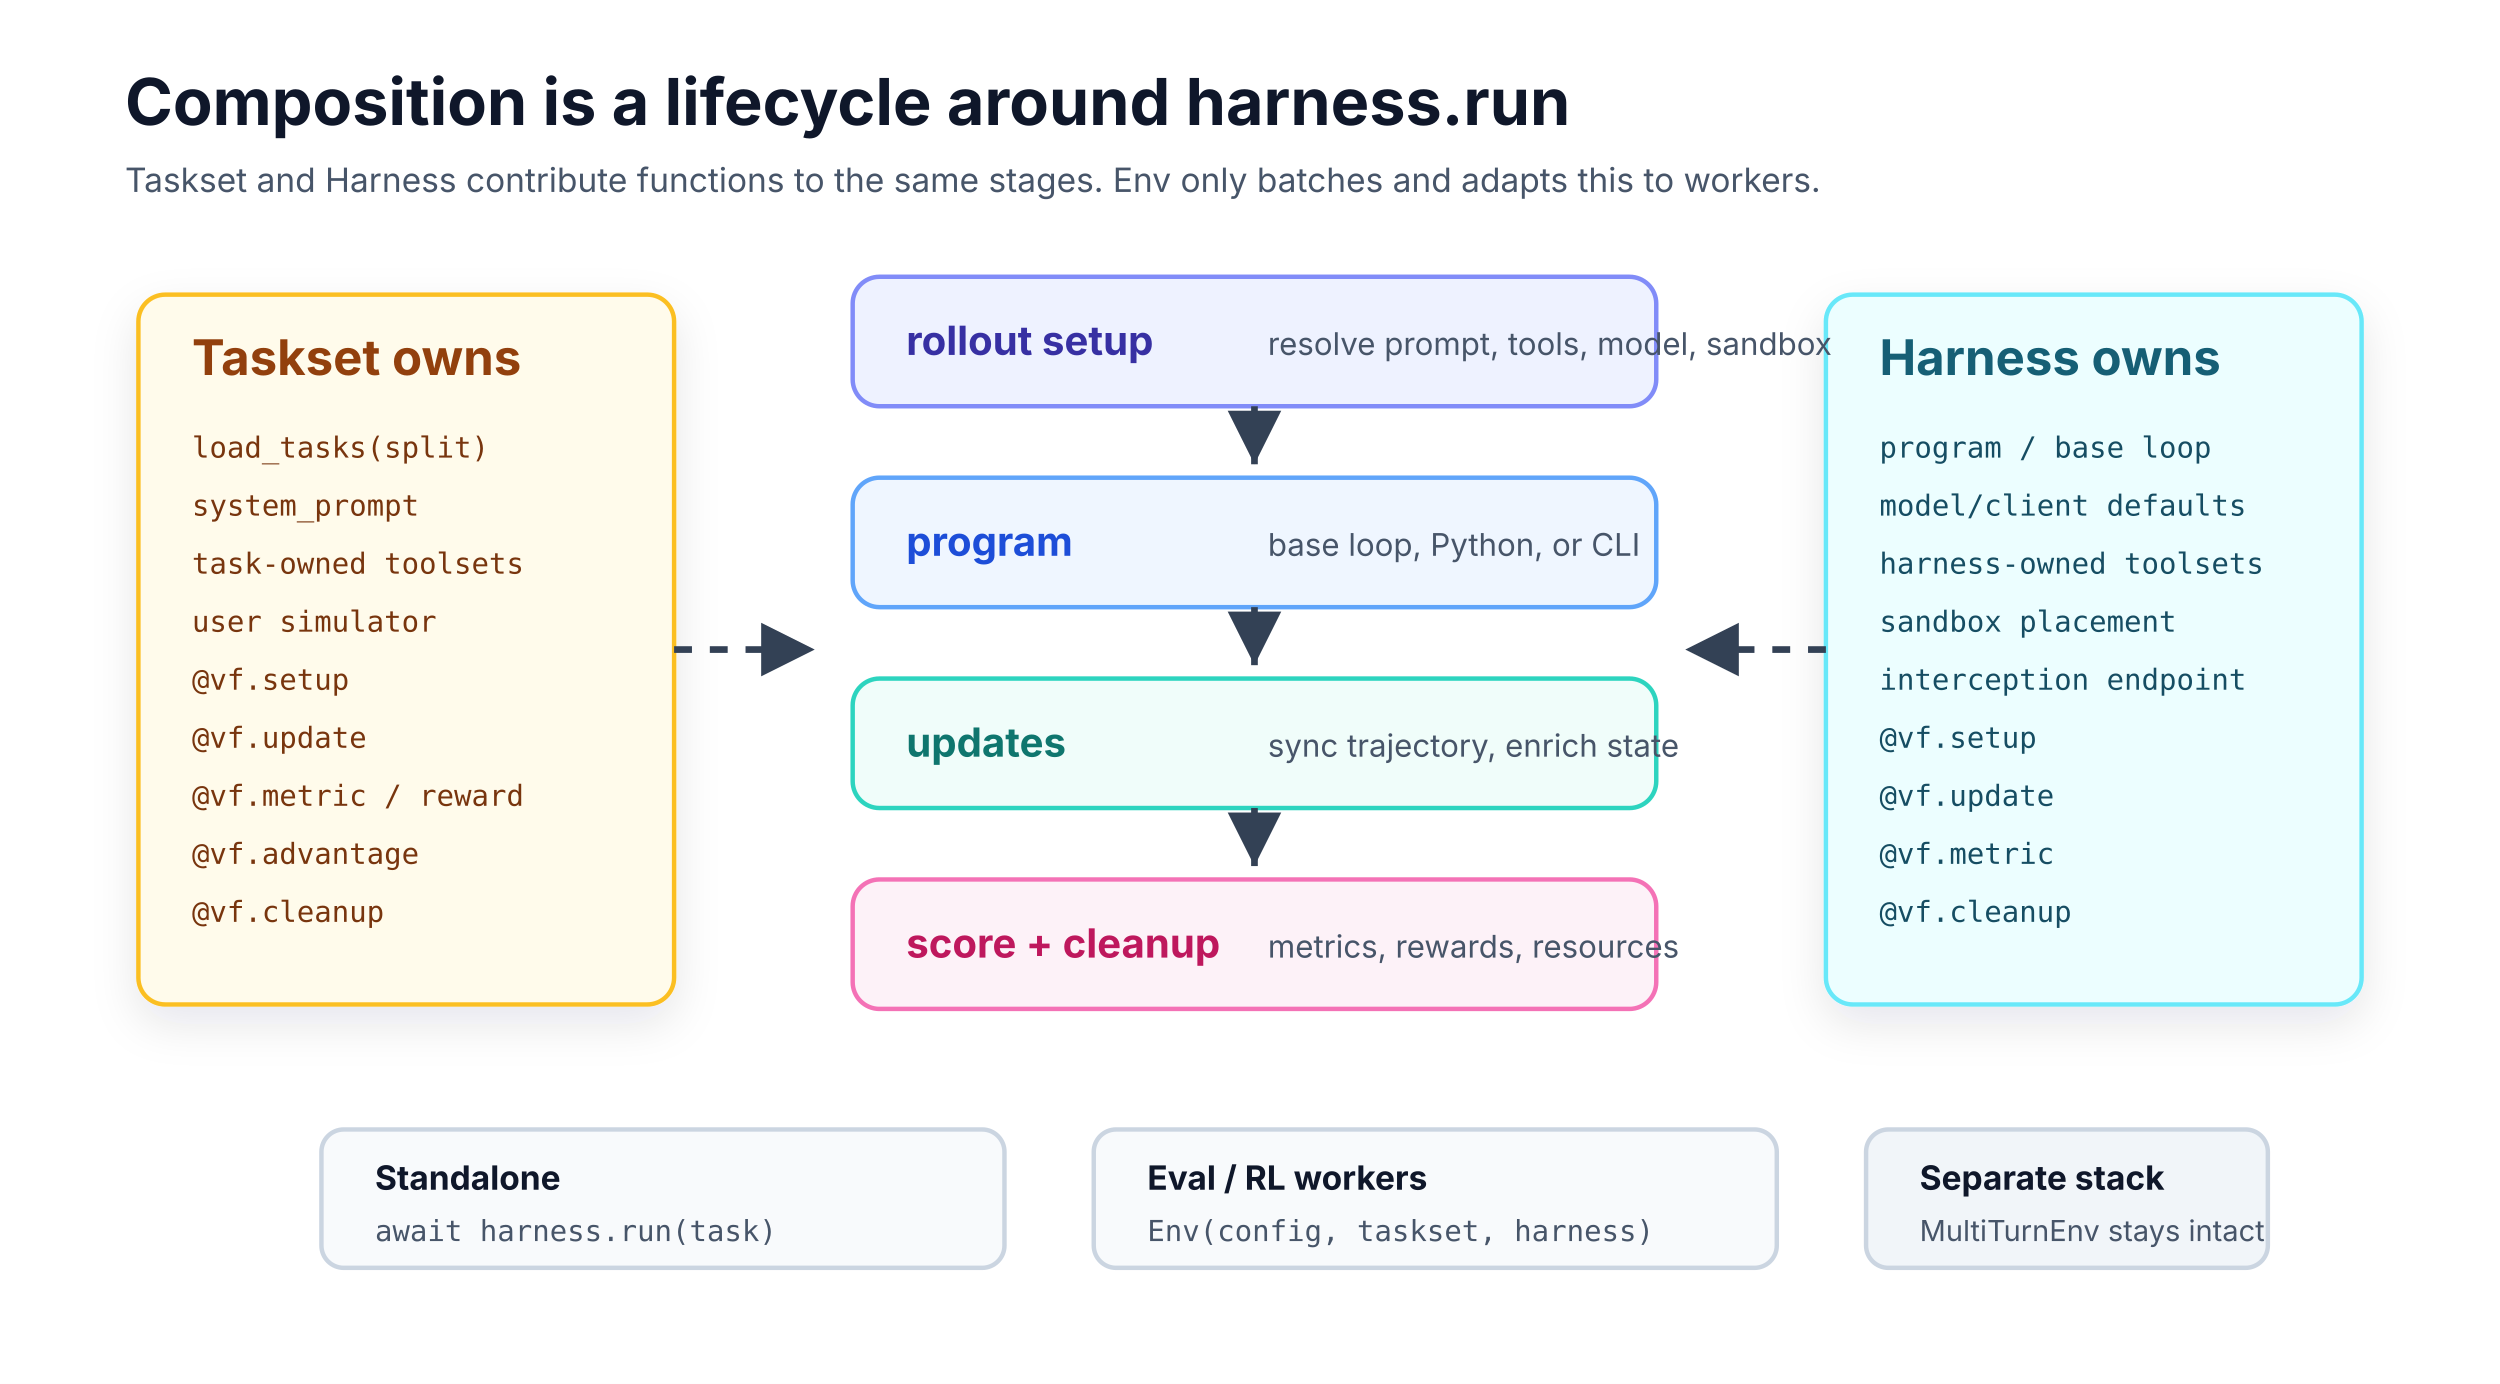
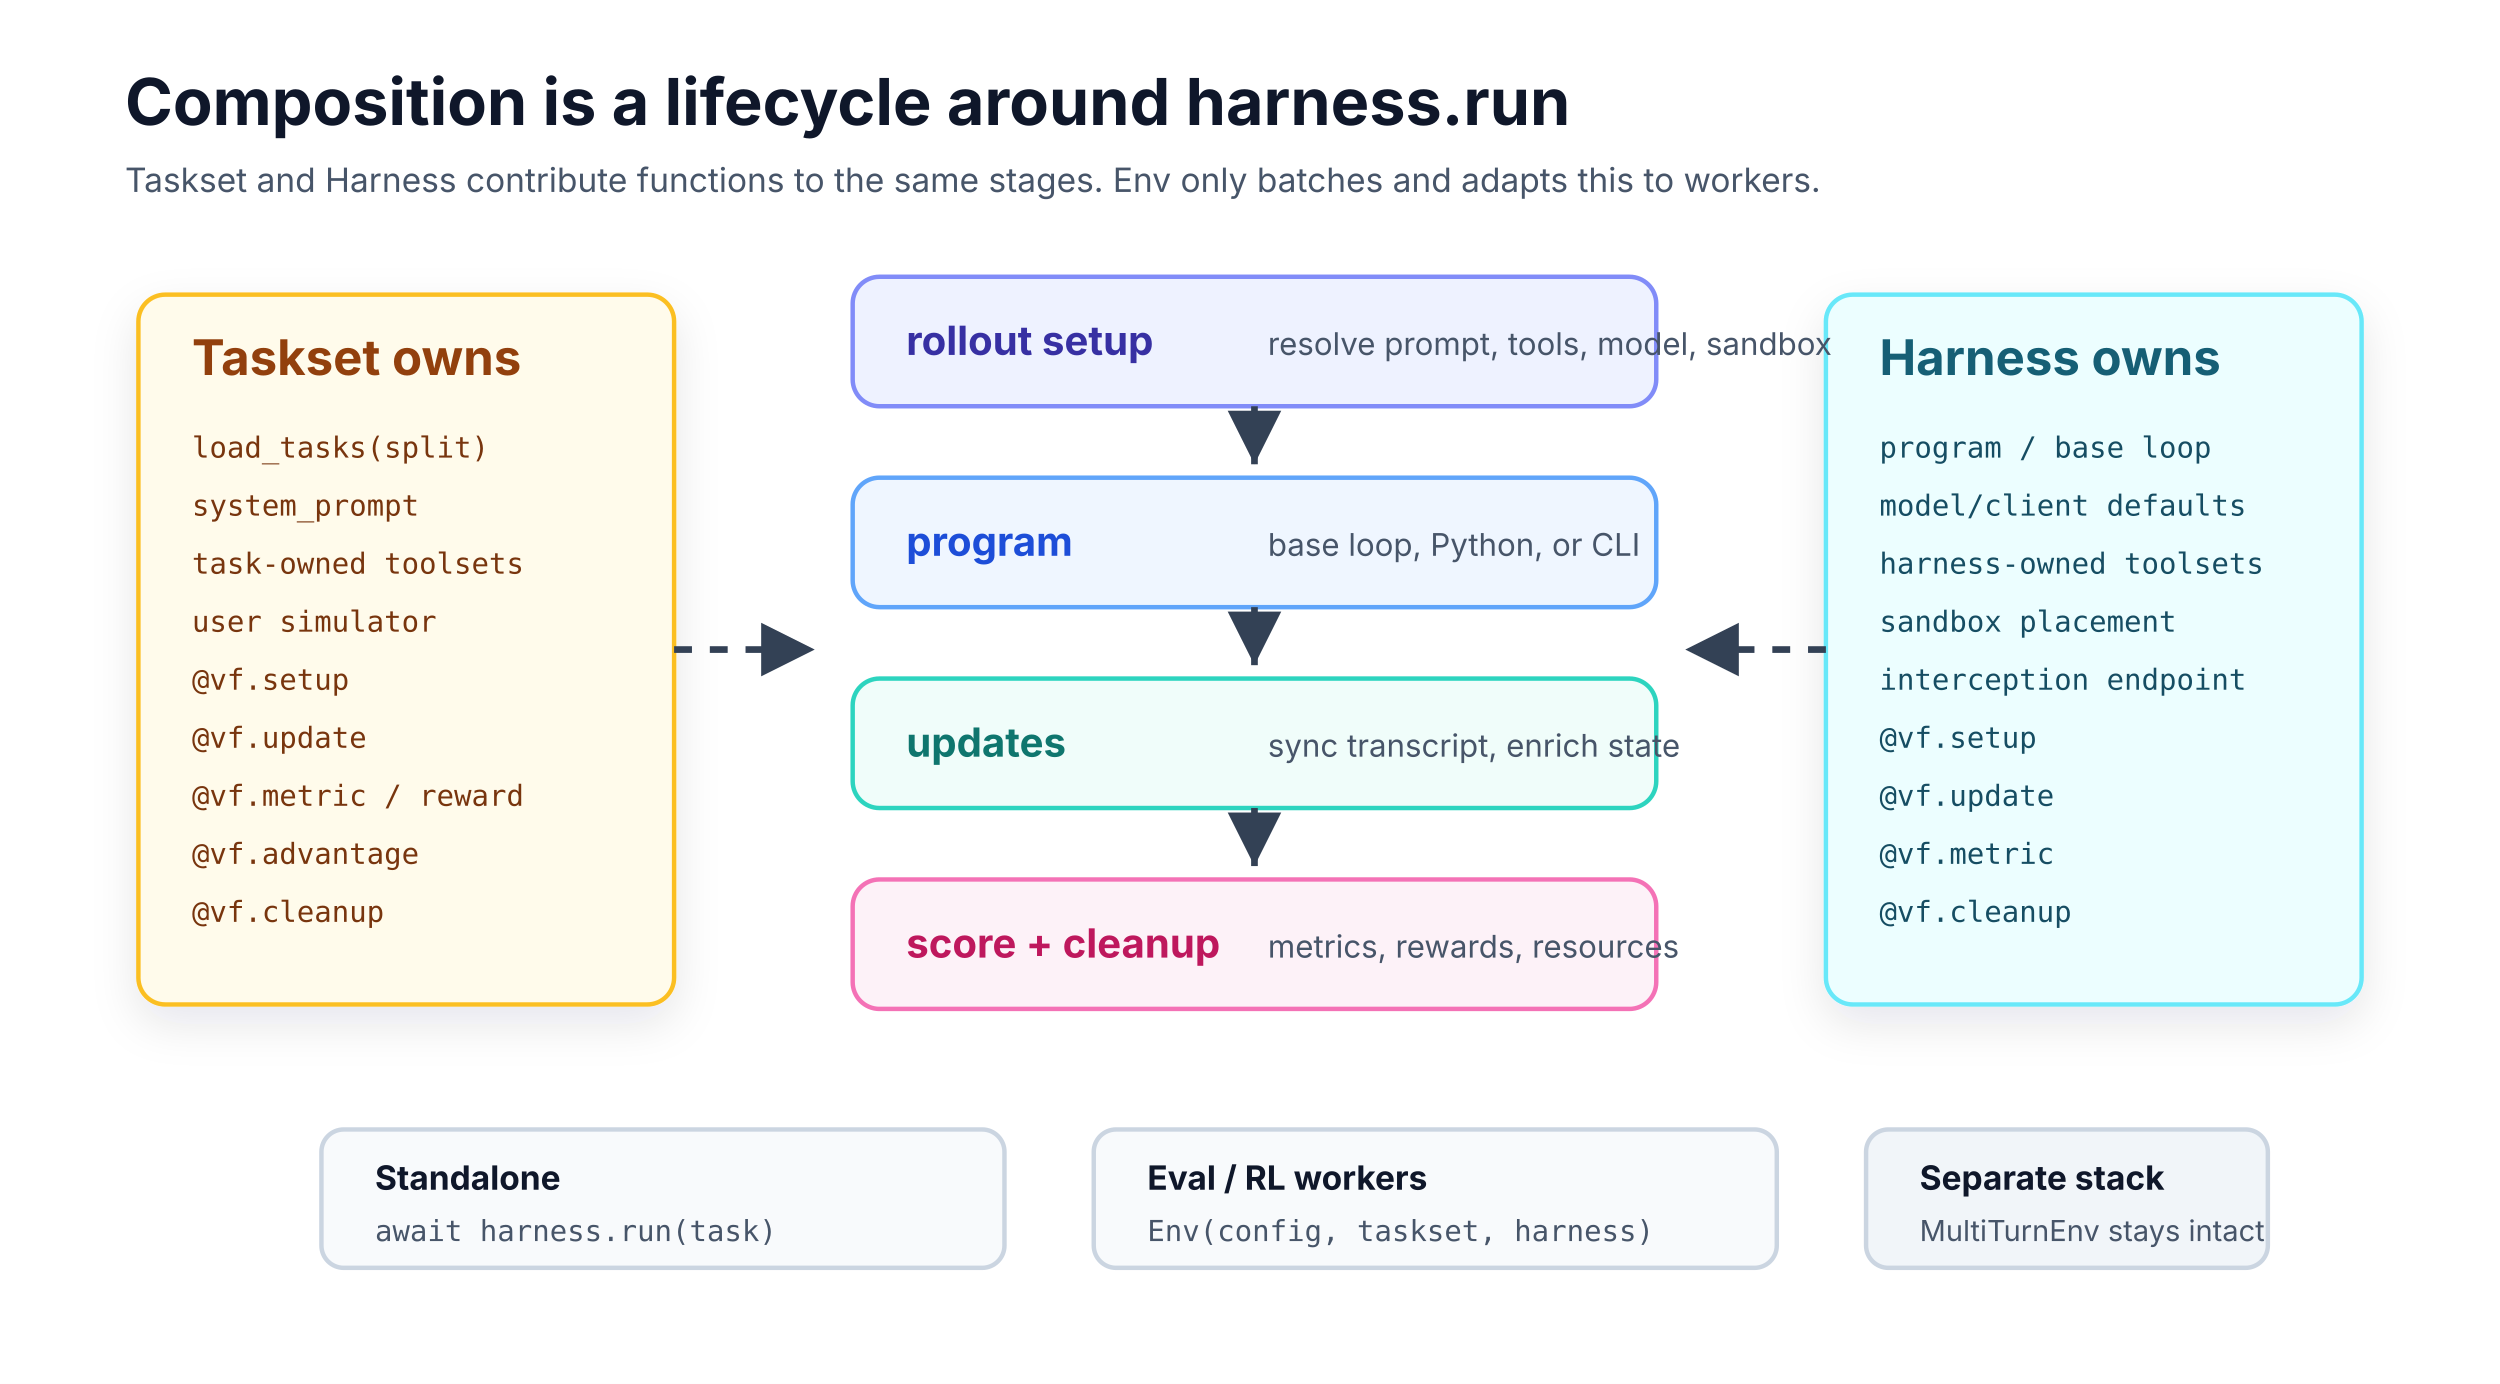
<svg xmlns="http://www.w3.org/2000/svg" width="1120" height="620" viewBox="0 0 1120 620" role="img" aria-labelledby="title desc">
  <defs>
    <marker id="arrow" markerWidth="12" markerHeight="12" refX="10" refY="6" orient="auto">
      <path d="M2,2 L10,6 L2,10 Z" fill="#334155" />
    </marker>
    <filter id="shadow" x="-20%" y="-20%" width="140%" height="140%">
      <feDropShadow dx="0" dy="8" stdDeviation="10" flood-color="#101828" flood-opacity="0.10" />
    </filter>
  </defs>
  <rect width="1120" height="620" fill="#ffffff" />
  <text x="56" y="56" font-family="Inter, ui-sans-serif, system-ui, sans-serif" font-size="29" font-weight="700" fill="#0f172a">Composition is a lifecycle around harness.run</text>
  <text x="56" y="86" font-family="Inter, ui-sans-serif, system-ui, sans-serif" font-size="15" fill="#475569">Taskset and Harness contribute functions to the same stages. Env only batches and adapts this to workers.</text>
  <g filter="url(#shadow)">
    <rect x="62" y="132" width="240" height="318" rx="12" fill="#fffbeb" stroke="#fbbf24" stroke-width="2" />
    <text x="86" y="168" font-family="Inter, ui-sans-serif, system-ui, sans-serif" font-size="22" font-weight="700" fill="#92400e">Taskset owns</text>
    <text x="86" y="205" font-family="ui-monospace, SFMono-Regular, Menlo, monospace" font-size="13" fill="#78350f">load_tasks(split)</text>
    <text x="86" y="231" font-family="ui-monospace, SFMono-Regular, Menlo, monospace" font-size="13" fill="#78350f">system_prompt</text>
    <text x="86" y="257" font-family="ui-monospace, SFMono-Regular, Menlo, monospace" font-size="13" fill="#78350f">task-owned toolsets</text>
    <text x="86" y="283" font-family="ui-monospace, SFMono-Regular, Menlo, monospace" font-size="13" fill="#78350f">user simulator</text>
    <text x="86" y="309" font-family="ui-monospace, SFMono-Regular, Menlo, monospace" font-size="13" fill="#78350f">@vf.setup</text>
    <text x="86" y="335" font-family="ui-monospace, SFMono-Regular, Menlo, monospace" font-size="13" fill="#78350f">@vf.update</text>
    <text x="86" y="361" font-family="ui-monospace, SFMono-Regular, Menlo, monospace" font-size="13" fill="#78350f">@vf.metric / reward</text>
    <text x="86" y="387" font-family="ui-monospace, SFMono-Regular, Menlo, monospace" font-size="13" fill="#78350f">@vf.advantage</text>
    <text x="86" y="413" font-family="ui-monospace, SFMono-Regular, Menlo, monospace" font-size="13" fill="#78350f">@vf.cleanup</text>
  </g>
  <g filter="url(#shadow)">
    <rect x="818" y="132" width="240" height="318" rx="12" fill="#ecfeff" stroke="#67e8f9" stroke-width="2" />
    <text x="842" y="168" font-family="Inter, ui-sans-serif, system-ui, sans-serif" font-size="22" font-weight="700" fill="#155e75">Harness owns</text>
    <text x="842" y="205" font-family="ui-monospace, SFMono-Regular, Menlo, monospace" font-size="13" fill="#164e63">program / base loop</text>
    <text x="842" y="231" font-family="ui-monospace, SFMono-Regular, Menlo, monospace" font-size="13" fill="#164e63">model/client defaults</text>
    <text x="842" y="257" font-family="ui-monospace, SFMono-Regular, Menlo, monospace" font-size="13" fill="#164e63">harness-owned toolsets</text>
    <text x="842" y="283" font-family="ui-monospace, SFMono-Regular, Menlo, monospace" font-size="13" fill="#164e63">sandbox placement</text>
    <text x="842" y="309" font-family="ui-monospace, SFMono-Regular, Menlo, monospace" font-size="13" fill="#164e63">interception endpoint</text>
    <text x="842" y="335" font-family="ui-monospace, SFMono-Regular, Menlo, monospace" font-size="13" fill="#164e63">@vf.setup</text>
    <text x="842" y="361" font-family="ui-monospace, SFMono-Regular, Menlo, monospace" font-size="13" fill="#164e63">@vf.update</text>
    <text x="842" y="387" font-family="ui-monospace, SFMono-Regular, Menlo, monospace" font-size="13" fill="#164e63">@vf.metric</text>
    <text x="842" y="413" font-family="ui-monospace, SFMono-Regular, Menlo, monospace" font-size="13" fill="#164e63">@vf.cleanup</text>
  </g>
  <g>
    <rect x="382" y="124" width="360" height="58" rx="12" fill="#eef2ff" stroke="#818cf8" stroke-width="2" />
    <text x="406" y="159" font-family="Inter, ui-sans-serif, system-ui, sans-serif" font-size="18" font-weight="700" fill="#3730a3">rollout setup</text>
    <text x="568" y="159" font-family="Inter, ui-sans-serif, system-ui, sans-serif" font-size="14" fill="#475569">resolve prompt, tools, model, sandbox</text>
    <rect x="382" y="214" width="360" height="58" rx="12" fill="#eff6ff" stroke="#60a5fa" stroke-width="2" />
    <text x="406" y="249" font-family="Inter, ui-sans-serif, system-ui, sans-serif" font-size="18" font-weight="700" fill="#1d4ed8">program</text>
    <text x="568" y="249" font-family="Inter, ui-sans-serif, system-ui, sans-serif" font-size="14" fill="#475569">base loop, Python, or CLI</text>
    <rect x="382" y="304" width="360" height="58" rx="12" fill="#f0fdfa" stroke="#2dd4bf" stroke-width="2" />
    <text x="406" y="339" font-family="Inter, ui-sans-serif, system-ui, sans-serif" font-size="18" font-weight="700" fill="#0f766e">updates</text>
-     <text x="568" y="339" font-family="Inter, ui-sans-serif, system-ui, sans-serif" font-size="14" fill="#475569">sync trajectory, enrich state</text>
+     <text x="568" y="339" font-family="Inter, ui-sans-serif, system-ui, sans-serif" font-size="14" fill="#475569">sync transcript, enrich state</text>
    <rect x="382" y="394" width="360" height="58" rx="12" fill="#fdf2f8" stroke="#f472b6" stroke-width="2" />
    <text x="406" y="429" font-family="Inter, ui-sans-serif, system-ui, sans-serif" font-size="18" font-weight="700" fill="#be185d">score + cleanup</text>
    <text x="568" y="429" font-family="Inter, ui-sans-serif, system-ui, sans-serif" font-size="14" fill="#475569">metrics, rewards, resources</text>
  </g>
  <path d="M562 182 V208" stroke="#334155" stroke-width="3" marker-end="url(#arrow)" />
  <path d="M562 272 V298" stroke="#334155" stroke-width="3" marker-end="url(#arrow)" />
  <path d="M562 362 V388" stroke="#334155" stroke-width="3" marker-end="url(#arrow)" />
  <path d="M302 291 H365" stroke="#334155" stroke-width="3" stroke-dasharray="8 8" marker-end="url(#arrow)" />
  <path d="M818 291 H755" stroke="#334155" stroke-width="3" stroke-dasharray="8 8" marker-end="url(#arrow)" />
  <g>
    <rect x="144" y="506" width="306" height="62" rx="10" fill="#f8fafc" stroke="#cbd5e1" stroke-width="2" />
    <text x="168" y="533" font-family="Inter, ui-sans-serif, system-ui, sans-serif" font-size="15" font-weight="700" fill="#0f172a">Standalone</text>
    <text x="168" y="556" font-family="ui-monospace, SFMono-Regular, Menlo, monospace" font-size="13" fill="#475569">await harness.run(task)</text>
  </g>
  <g>
    <rect x="490" y="506" width="306" height="62" rx="10" fill="#f8fafc" stroke="#cbd5e1" stroke-width="2" />
    <text x="514" y="533" font-family="Inter, ui-sans-serif, system-ui, sans-serif" font-size="15" font-weight="700" fill="#0f172a">Eval / RL workers</text>
    <text x="514" y="556" font-family="ui-monospace, SFMono-Regular, Menlo, monospace" font-size="13" fill="#475569">Env(config, taskset, harness)</text>
  </g>
  <g>
    <rect x="836" y="506" width="180" height="62" rx="10" fill="#f1f5f9" stroke="#cbd5e1" stroke-width="2" />
    <text x="860" y="533" font-family="Inter, ui-sans-serif, system-ui, sans-serif" font-size="15" font-weight="700" fill="#0f172a">Separate stack</text>
    <text x="860" y="556" font-family="Inter, ui-sans-serif, system-ui, sans-serif" font-size="13" fill="#475569">MultiTurnEnv stays intact</text>
  </g>
</svg>
